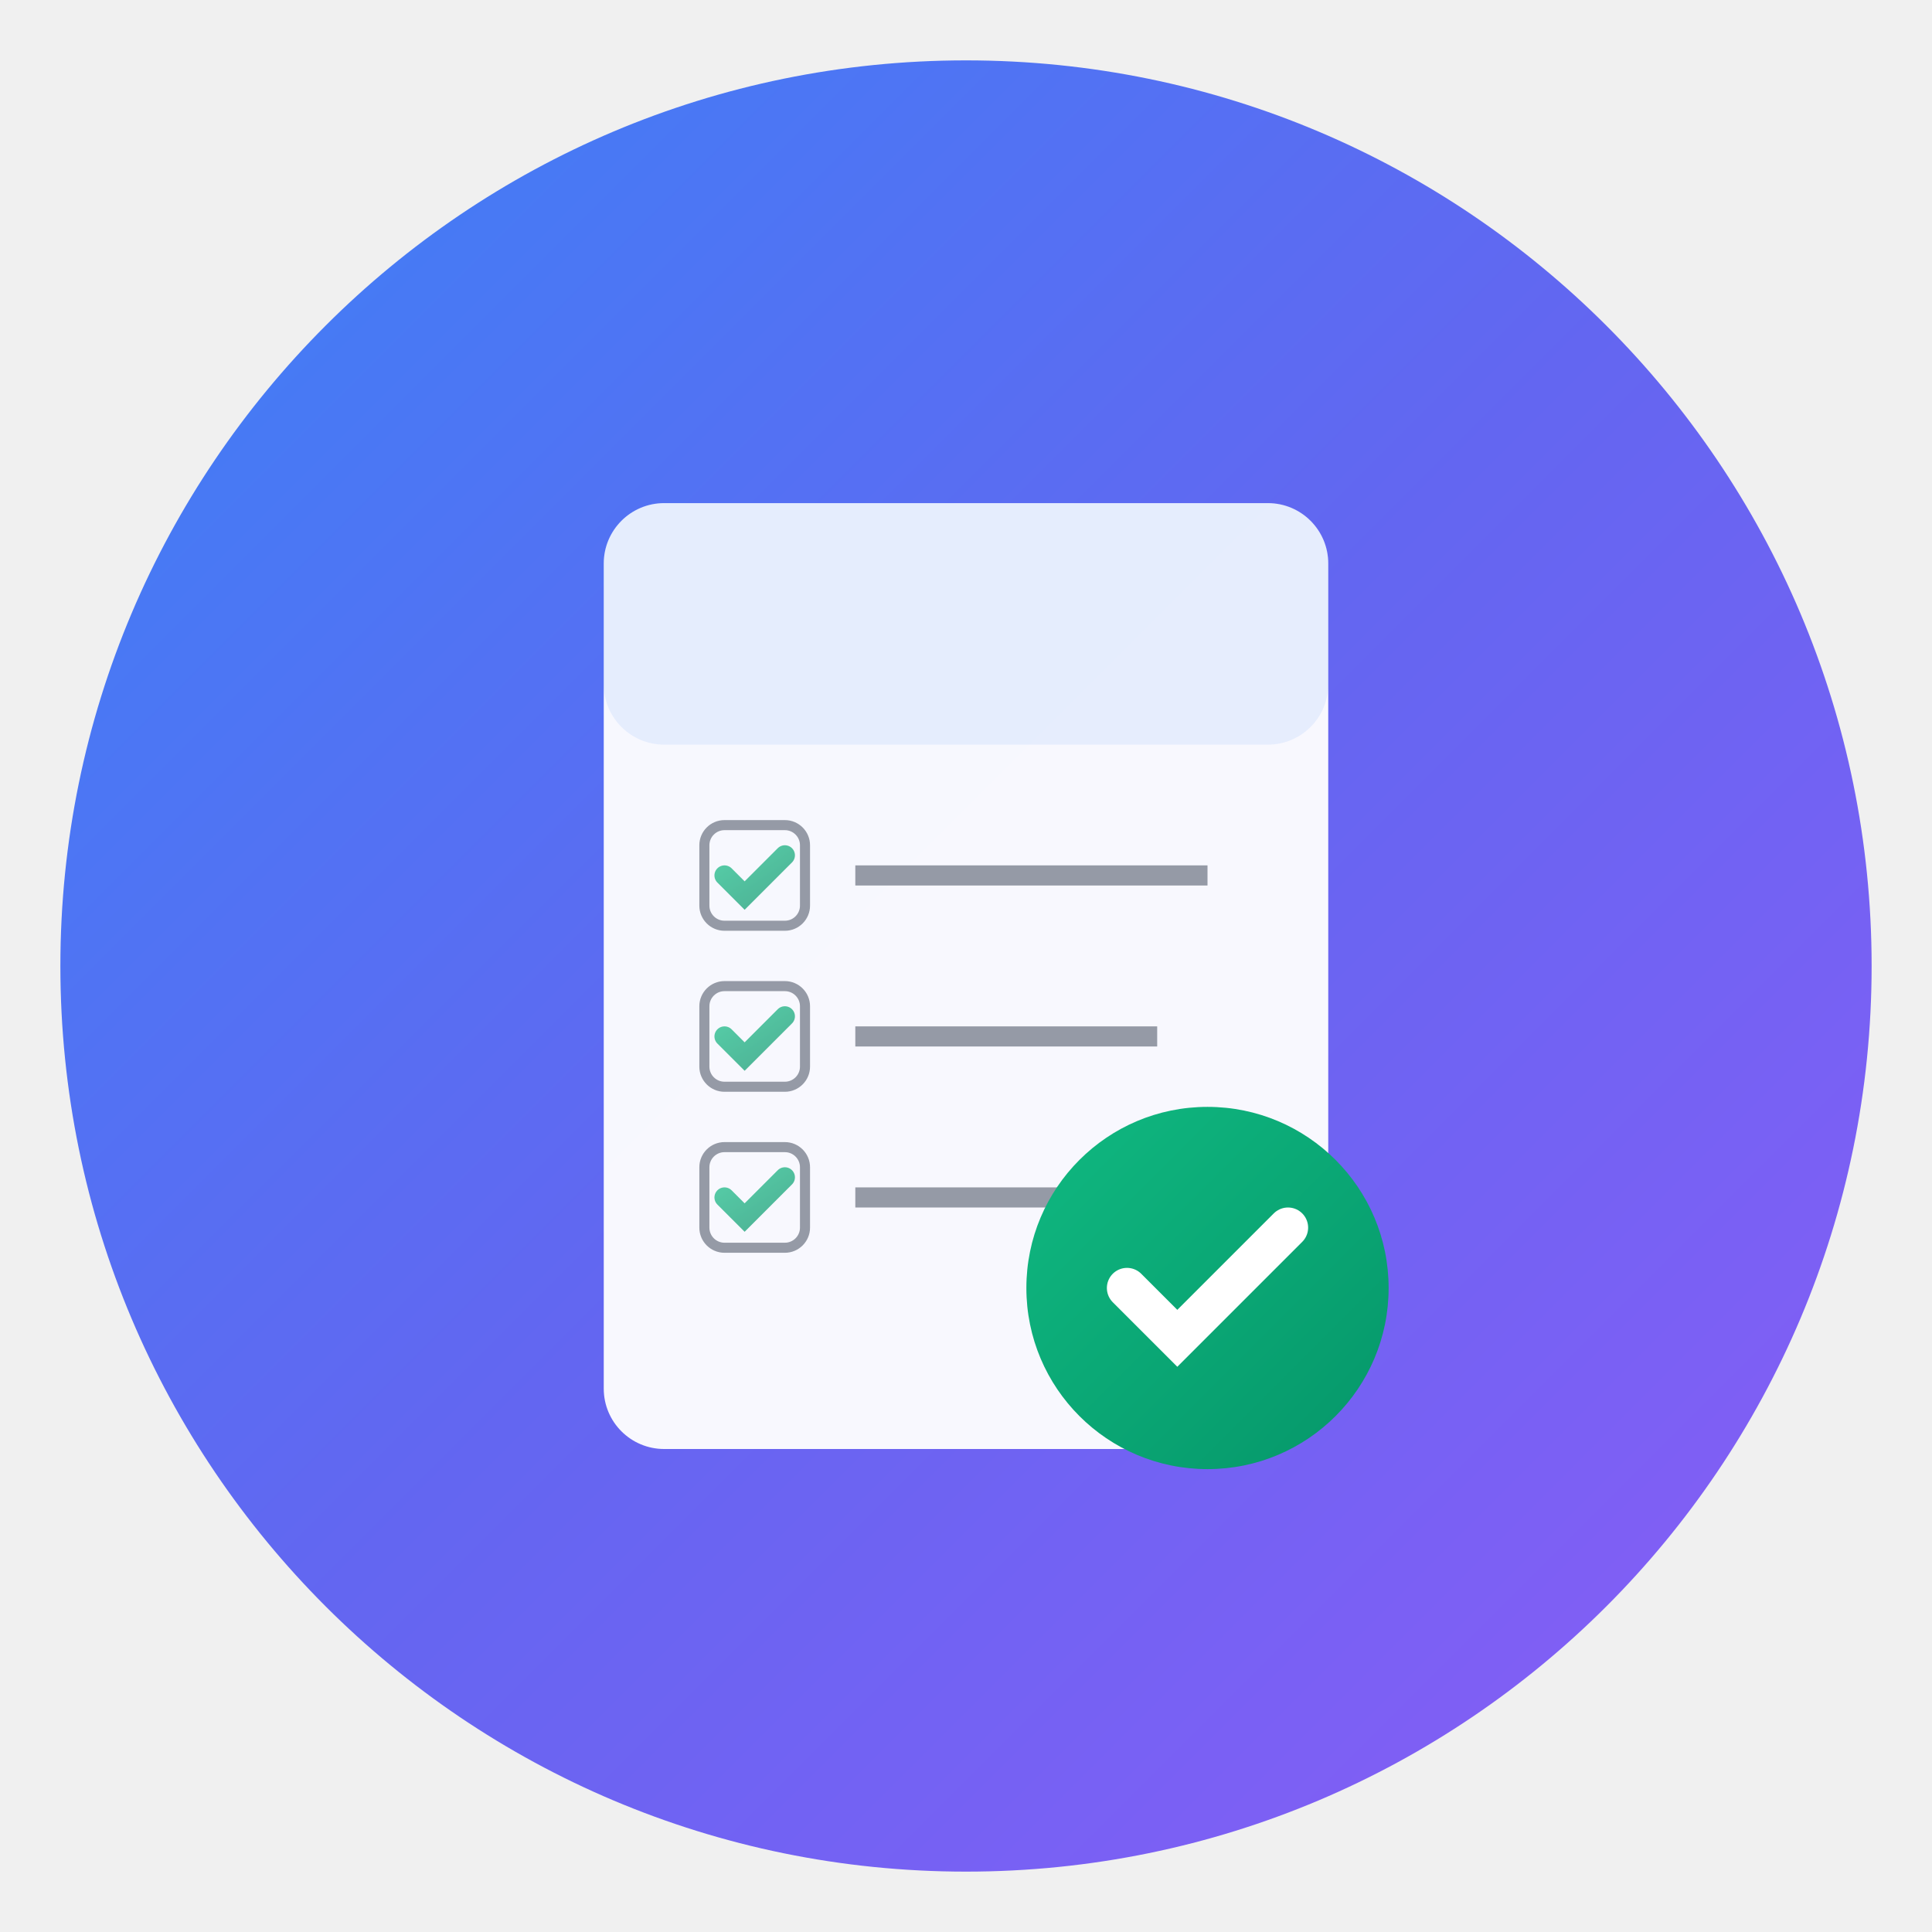
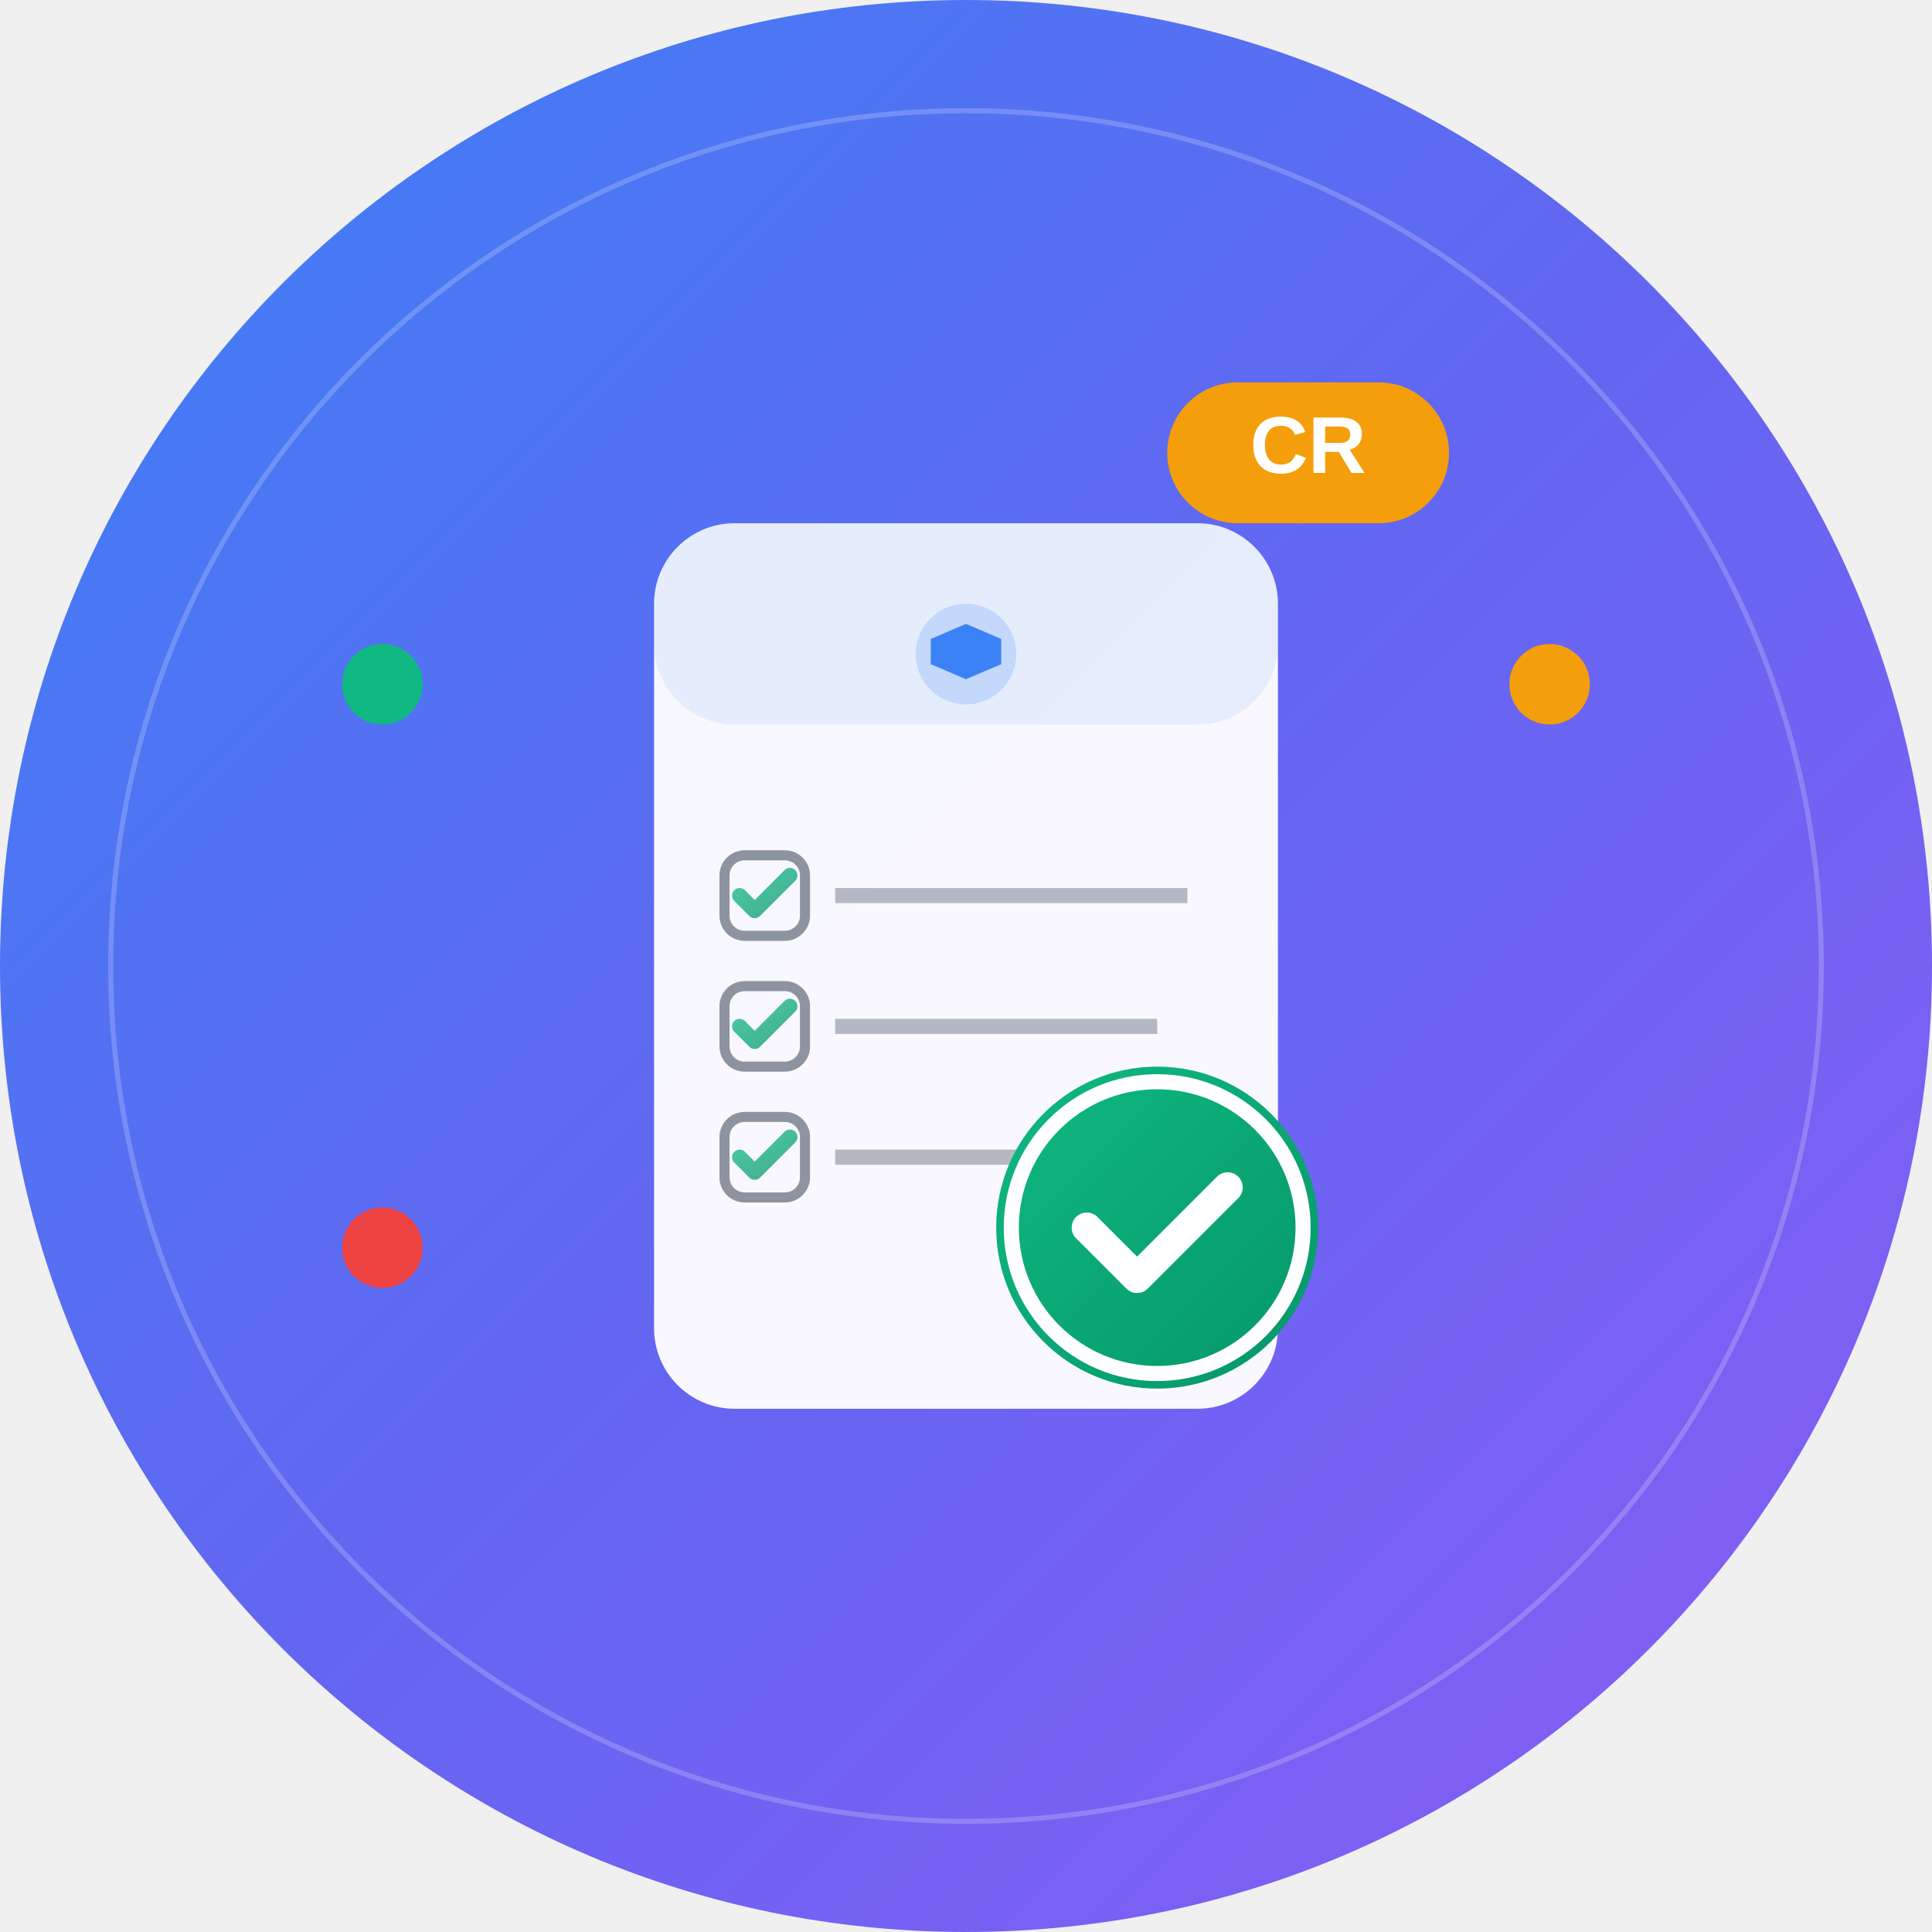
<svg xmlns="http://www.w3.org/2000/svg" width="192" height="192" viewBox="0 0 192 192">
  <defs>
-     <linearGradient id="bg-grad" x1="0%" y1="0%" x2="100%" y2="100%">
+     <linearGradient id="bg" x1="0%" y1="0%" x2="100%" y2="100%">
      <stop offset="0%" style="stop-color:#3B82F6" />
      <stop offset="50%" style="stop-color:#6366F1" />
      <stop offset="100%" style="stop-color:#8B5CF6" />
    </linearGradient>
-     <linearGradient id="check-grad" x1="0%" y1="0%" x2="100%" y2="100%">
+     <linearGradient id="check" x1="0%" y1="0%" x2="100%" y2="100%">
      <stop offset="0%" style="stop-color:#10B981" />
      <stop offset="100%" style="stop-color:#059669" />
    </linearGradient>
  </defs>
-   <circle cx="96" cy="96" r="90" fill="url(#bg-grad)" />
-   <rect x="60" y="50" width="72" height="94" rx="6" fill="#FFF" opacity="0.95" />
-   <rect x="60" y="50" width="72" height="24" rx="6" fill="#3B82F6" opacity="0.1" />
-   <g opacity="0.7">
-     <rect x="70" y="82" width="10" height="10" rx="2" fill="none" stroke="#6B7280" stroke-width="1" />
-     <path d="M72 87 L74 89 L78 85" stroke="url(#check-grad)" stroke-width="2" fill="none" stroke-linecap="round" />
-     <line x1="85" y1="87" x2="120" y2="87" stroke="#6B7280" stroke-width="2" />
-     <rect x="70" y="98" width="10" height="10" rx="2" fill="none" stroke="#6B7280" stroke-width="1" />
-     <path d="M72 103 L74 105 L78 101" stroke="url(#check-grad)" stroke-width="2" fill="none" stroke-linecap="round" />
-     <line x1="85" y1="103" x2="115" y2="103" stroke="#6B7280" stroke-width="2" />
-     <rect x="70" y="114" width="10" height="10" rx="2" fill="none" stroke="#6B7280" stroke-width="1" />
-     <path d="M72 119 L74 121 L78 117" stroke="url(#check-grad)" stroke-width="2" fill="none" stroke-linecap="round" />
-     <line x1="85" y1="119" x2="118" y2="119" stroke="#6B7280" stroke-width="2" />
+   <circle cx="96" cy="96" r="96" fill="url(#bg)" />
+   <circle cx="96" cy="96" r="85" fill="none" stroke="#FFF" stroke-width="0.5" opacity="0.2" />
+   <rect x="65" y="52" width="62" height="88" rx="8" fill="#FFF" opacity="0.95" />
+   <rect x="65" y="52" width="62" height="20" rx="8" fill="#3B82F6" opacity="0.1" />
+   <g transform="translate(96, 65)">
+     <circle r="5" fill="#3B82F6" opacity="0.2" />
+     <path d="M-3.5,-1.5 L0,-3 L3.5,-1.5 L3.5,1 L0,2.5 L-3.5,1 Z" fill="#3B82F6" />
  </g>
-   <circle cx="120" cy="128" r="18" fill="url(#check-grad)" />
-   <path d="M112 128 L117 133 L128 122" stroke="#FFF" stroke-width="4" fill="none" stroke-linecap="round" />
+   <g opacity="0.75">
+     <rect x="72" y="85" width="8" height="8" rx="2" fill="none" stroke="#6B7280" stroke-width="1" />
+     <path d="M73.5 89 L75 90.5 L78.5 87" stroke="url(#check)" stroke-width="1.5" fill="none" stroke-linecap="round" stroke-linejoin="round" />
+     <line x1="83" y1="89" x2="118" y2="89" stroke="#9CA3AF" stroke-width="1.5" />
+     <rect x="72" y="98" width="8" height="8" rx="2" fill="none" stroke="#6B7280" stroke-width="1" />
+     <path d="M73.5 102 L75 103.5 L78.5 100" stroke="url(#check)" stroke-width="1.5" fill="none" stroke-linecap="round" stroke-linejoin="round" />
+     <line x1="83" y1="102" x2="115" y2="102" stroke="#9CA3AF" stroke-width="1.5" />
+     <rect x="72" y="111" width="8" height="8" rx="2" fill="none" stroke="#6B7280" stroke-width="1" />
+     <path d="M73.5 115 L75 116.5 L78.5 113" stroke="url(#check)" stroke-width="1.5" fill="none" stroke-linecap="round" stroke-linejoin="round" />
+     <line x1="83" y1="115" x2="117" y2="115" stroke="#9CA3AF" stroke-width="1.5" />
+   </g>
+   <g transform="translate(115, 122)">
+     <circle r="16" fill="url(#check)" />
+     <circle r="14.5" fill="none" stroke="#FFF" stroke-width="1.5" />
+     <path d="M-7,0 L-2,5 L7,-4" stroke="#FFF" stroke-width="3" fill="none" stroke-linecap="round" stroke-linejoin="round" />
+   </g>
+   <circle cx="38" cy="68" r="4" fill="#10B981" />
+   <circle cx="154" cy="68" r="4" fill="#F59E0B" />
+   <circle cx="38" cy="124" r="4" fill="#EF4444" />
+   <g transform="translate(130, 45)">
+     <rect x="-14" y="-7" width="28" height="14" rx="7" fill="#F59E0B" />
+     <text x="0" y="2" font-family="Arial, sans-serif" font-size="8" font-weight="bold" fill="#FFF" text-anchor="middle">CR</text>
+   </g>
</svg>
